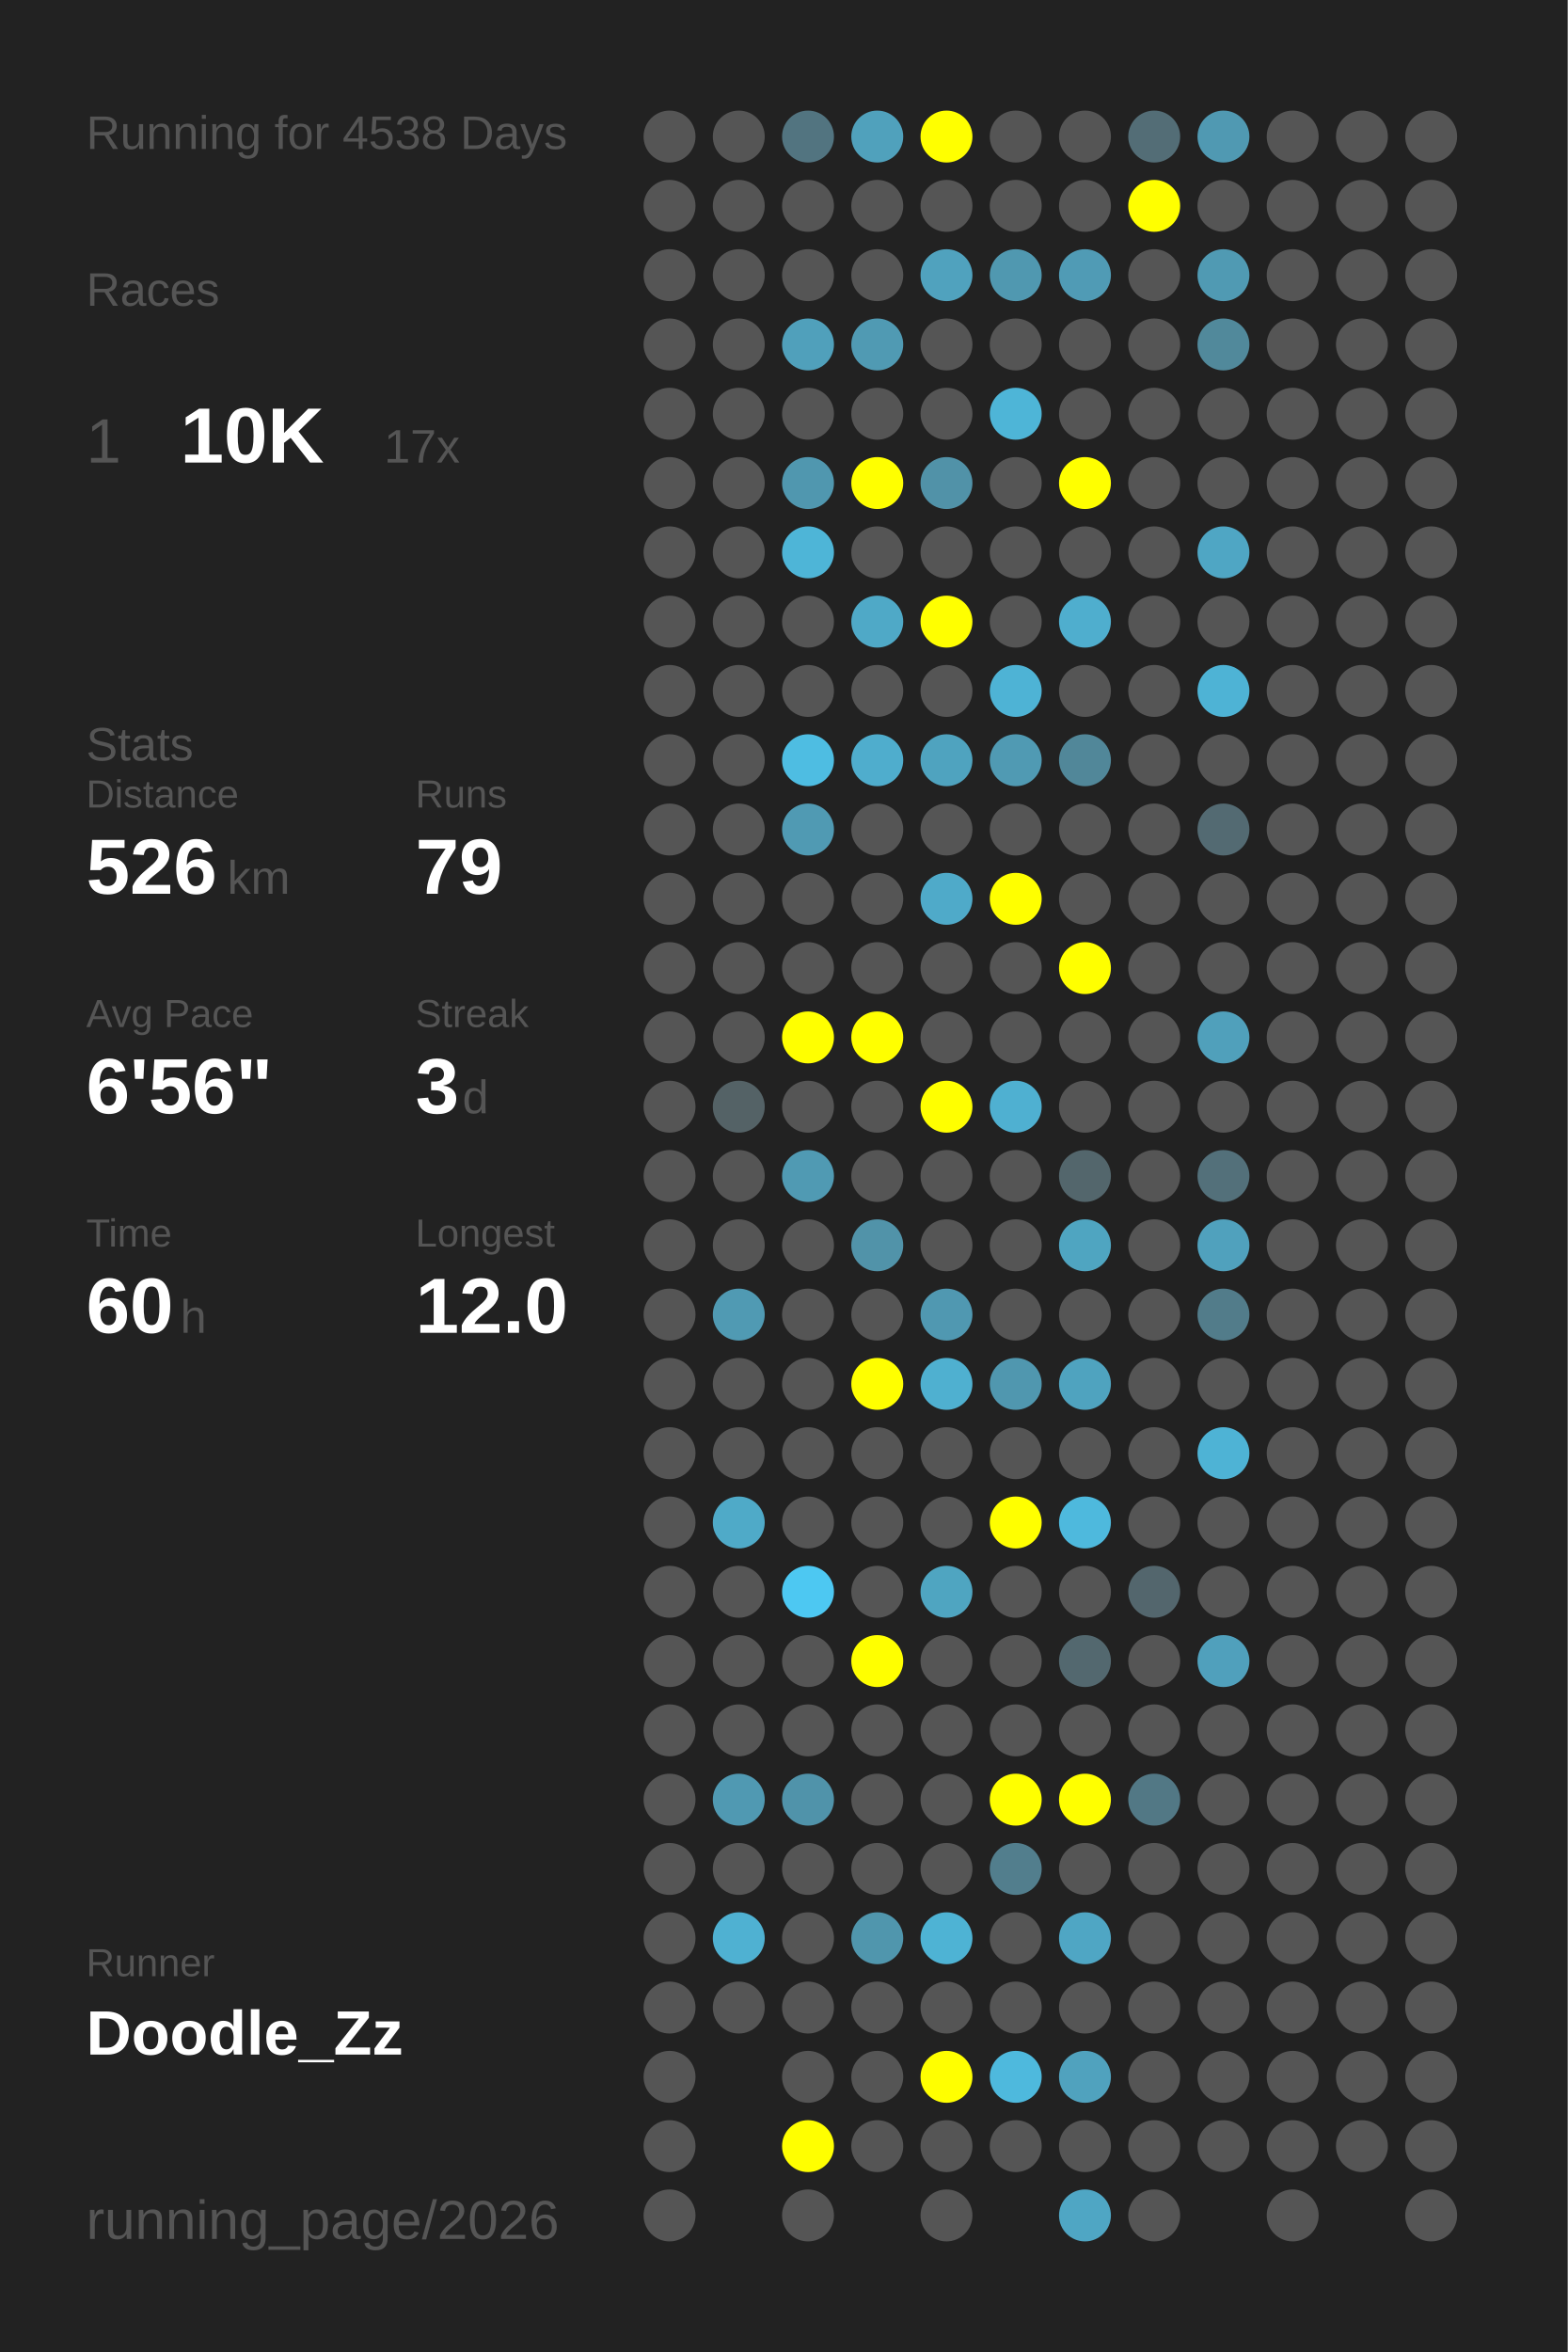
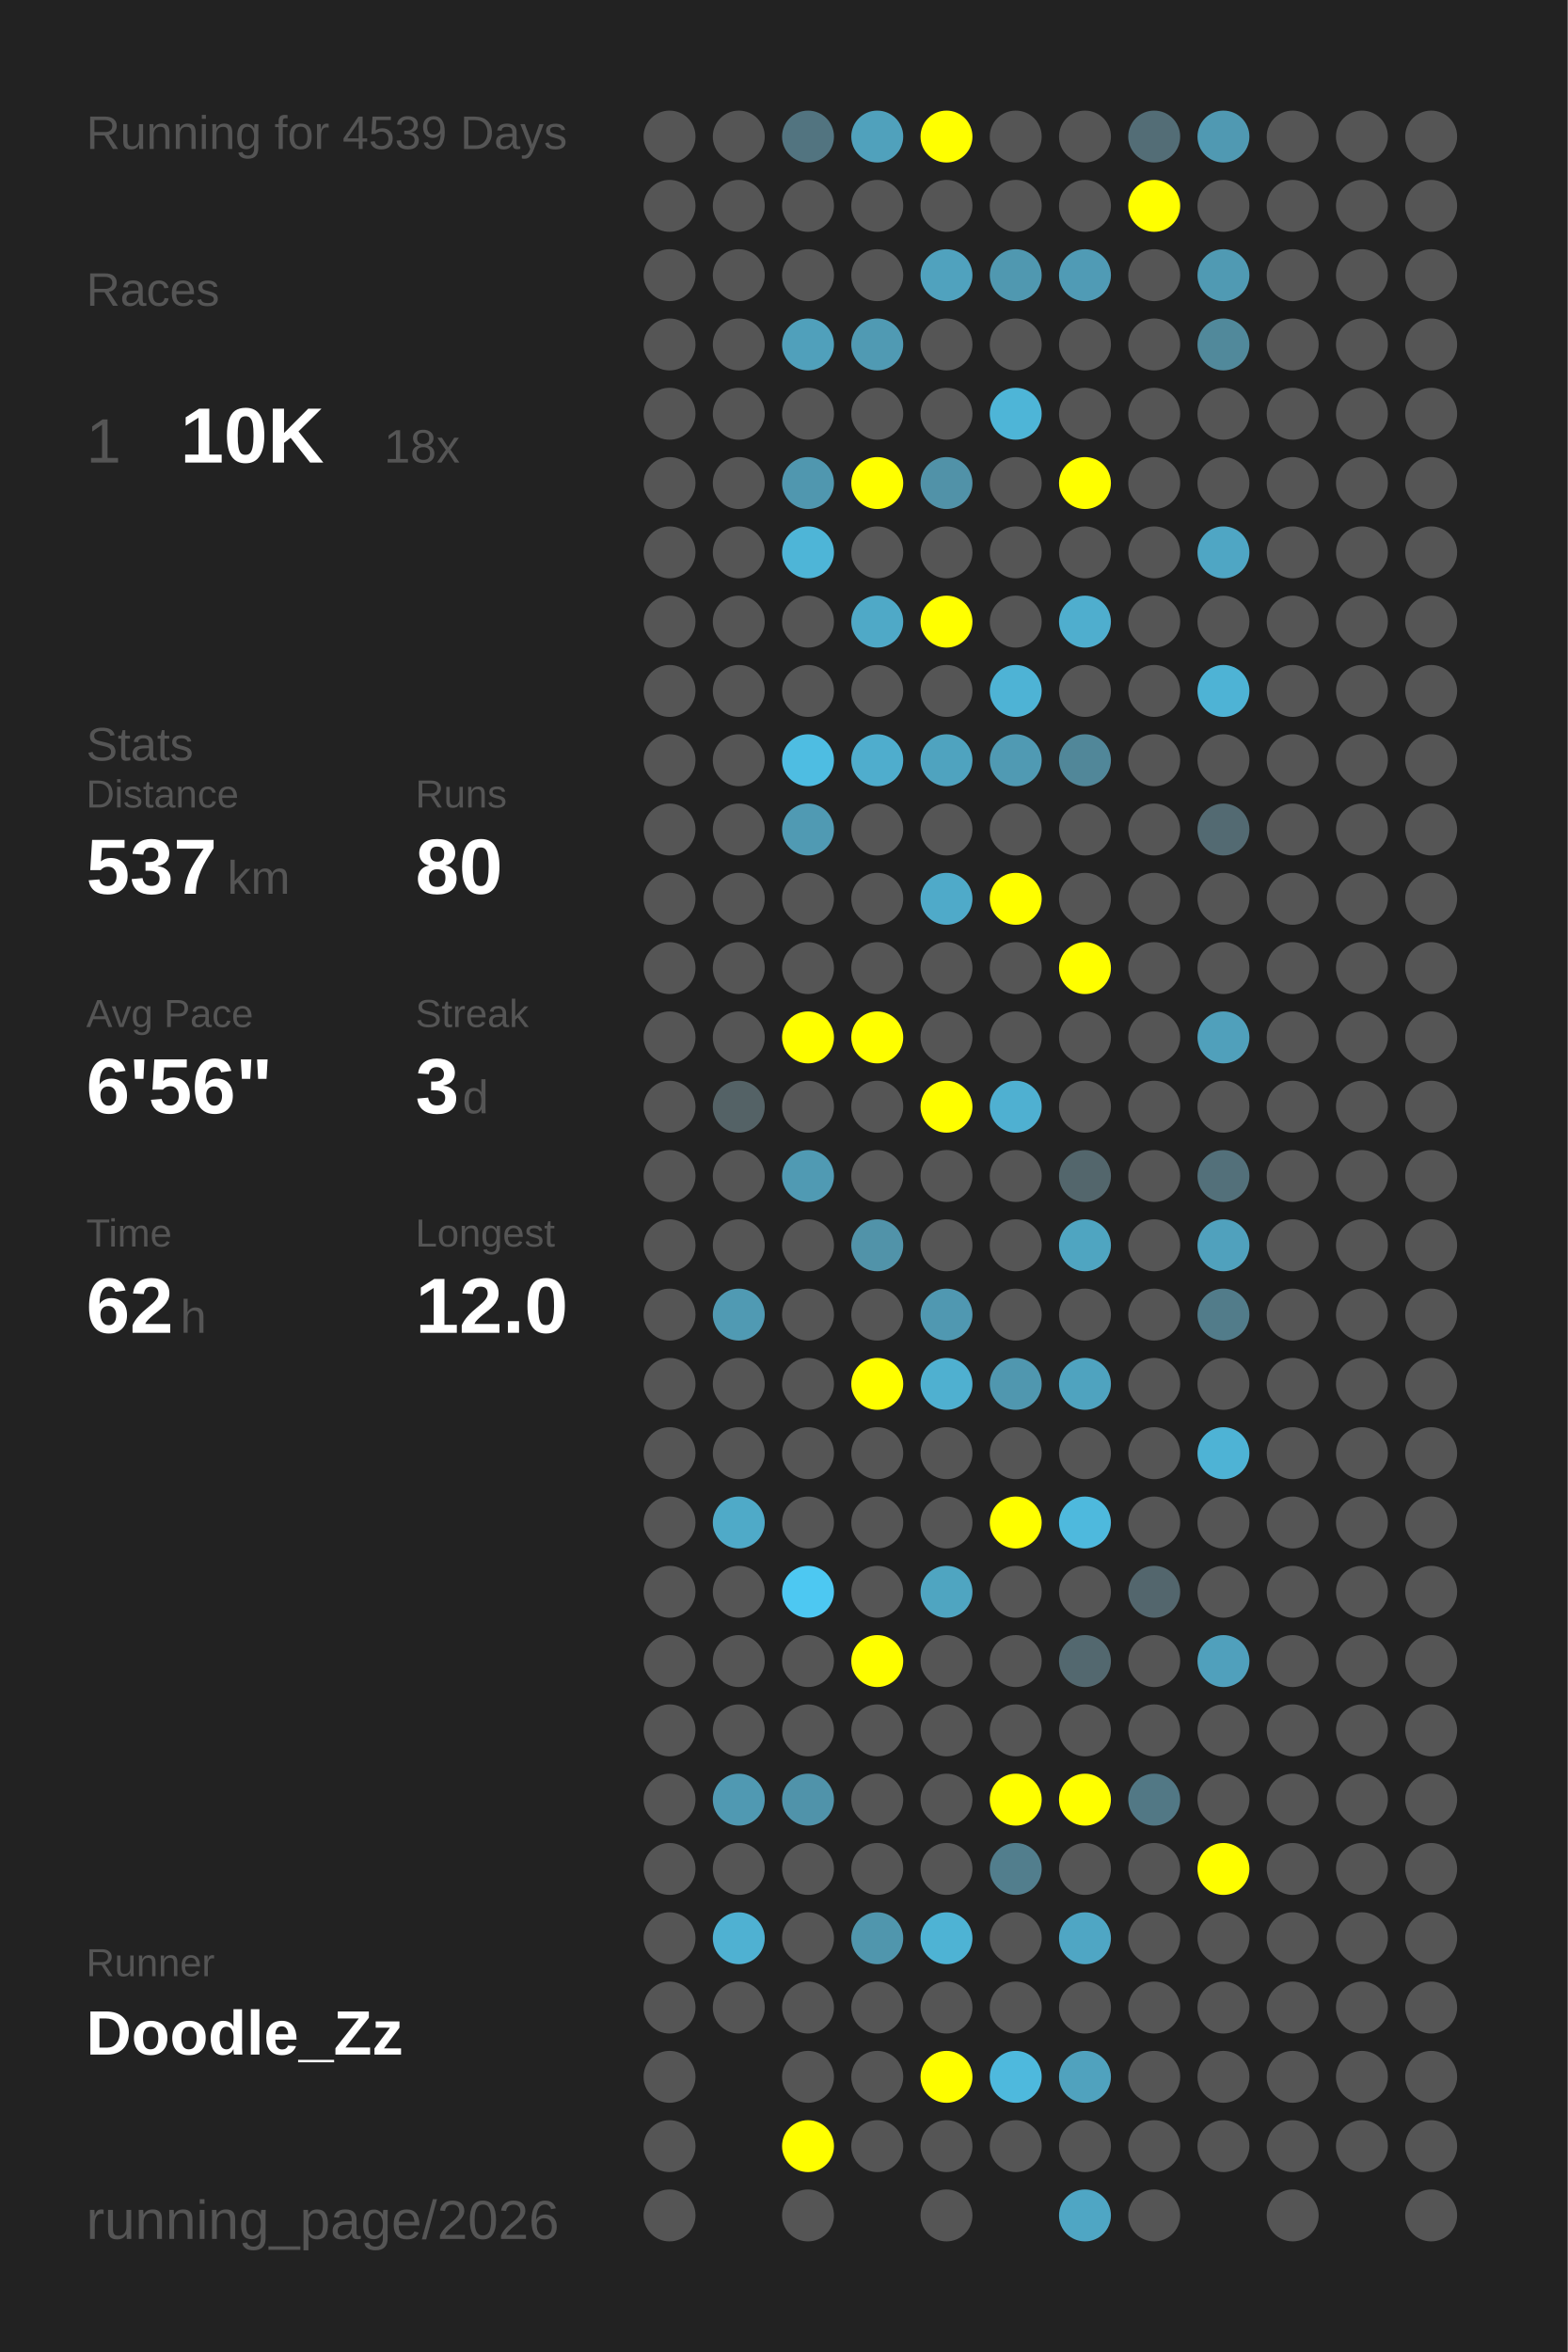
<svg xmlns="http://www.w3.org/2000/svg" baseProfile="full" height="300mm" version="1.1" viewBox="0,0,200,300" width="200mm">
  <defs />
  <rect fill="#222222" height="300" width="200" x="0" y="0" />
-   <text fill="#555555" style="font-size:6px; font-family:Arial;" x="11" y="19">Running for 4538 Days</text>
+   <text fill="#555555" style="font-size:6px; font-family:Arial;" x="11" y="19">Running for 4539 Days</text>
  <text fill="#555555" style="font-size:6px; font-family:Arial;" x="11" y="39">Races</text>
  <text fill="#555555" style="font-size:8px; font-family:Arial;" x="11" y="59">1</text>
  <text fill="#FFFFFF" style="font-size:10px; font-family:Arial; font-weight:bold;" x="23" y="59">10K</text>
-   <text fill="#555555" style="font-size:6px; font-family:Arial;" x="49" y="59">17x</text>
+   <text fill="#555555" style="font-size:6px; font-family:Arial;" x="49" y="59">18x</text>
  <text fill="#555555" style="font-size:6px; font-family:Arial;" x="11" y="97">Stats</text>
  <text fill="#555555" style="font-size:5px; font-family:Arial;" x="11" y="103">Distance</text>
-   <text fill="#FFFFFF" style="font-size:10px; font-family:Arial; font-weight:bold;" x="11" y="114">526</text>
+   <text fill="#FFFFFF" style="font-size:10px; font-family:Arial; font-weight:bold;" x="11" y="114">537</text>
  <text fill="#555555" style="font-size:6px; font-family:Arial;" x="29" y="114">km</text>
  <text fill="#555555" style="font-size:5px; font-family:Arial;" x="53" y="103">Runs</text>
-   <text fill="#FFFFFF" style="font-size:10px; font-family:Arial; font-weight:bold;" x="53" y="114">79</text>
+   <text fill="#FFFFFF" style="font-size:10px; font-family:Arial; font-weight:bold;" x="53" y="114">80</text>
  <text fill="#555555" style="font-size:5px; font-family:Arial;" x="11" y="131">Avg Pace</text>
  <text fill="#FFFFFF" style="font-size:10px; font-family:Arial; font-weight:bold;" x="11" y="142">6'56"</text>
  <text fill="#555555" style="font-size:5px; font-family:Arial;" x="53" y="131">Streak</text>
  <text fill="#FFFFFF" style="font-size:10px; font-family:Arial; font-weight:bold;" x="53" y="142">3</text>
  <text fill="#555555" style="font-size:6px; font-family:Arial;" x="59" y="142">d</text>
  <text fill="#555555" style="font-size:5px; font-family:Arial;" x="11" y="159">Time</text>
-   <text fill="#FFFFFF" style="font-size:10px; font-family:Arial; font-weight:bold;" x="11" y="170">60</text>
+   <text fill="#FFFFFF" style="font-size:10px; font-family:Arial; font-weight:bold;" x="11" y="170">62</text>
  <text fill="#555555" style="font-size:6px; font-family:Arial;" x="23" y="170">h</text>
  <text fill="#555555" style="font-size:5px; font-family:Arial;" x="53" y="159">Longest</text>
  <text fill="#FFFFFF" style="font-size:10px; font-family:Arial; font-weight:bold;" x="53" y="170">12.0</text>
  <text fill="#555555" style="font-size:5px; font-family:Arial;" x="11" y="252.065">Runner</text>
  <text fill="#FFFFFF" style="font-size:8px; font-family:Arial; font-weight:bold;" x="11" y="262.065">Doodle_Zz</text>
  <text fill="#555555" style="font-size:7px; font-family:Arial;" x="11" y="285.581">running_page/2026</text>
  <circle cx="85.417" cy="17.419" fill="#555555" r="3.312" />
  <circle cx="85.417" cy="26.258" fill="#555555" r="3.312" />
  <circle cx="85.417" cy="35.097" fill="#555555" r="3.312" />
  <circle cx="85.417" cy="43.935" fill="#555555" r="3.312" />
  <circle cx="85.417" cy="52.774" fill="#555555" r="3.312" />
  <circle cx="85.417" cy="61.613" fill="#555555" r="3.312" />
  <circle cx="85.417" cy="70.452" fill="#555555" r="3.312" />
  <circle cx="85.417" cy="79.29" fill="#555555" r="3.312" />
  <circle cx="85.417" cy="88.129" fill="#555555" r="3.312" />
  <circle cx="85.417" cy="96.968" fill="#555555" r="3.312" />
  <circle cx="85.417" cy="105.806" fill="#555555" r="3.312" />
  <circle cx="85.417" cy="114.645" fill="#555555" r="3.312" />
  <circle cx="85.417" cy="123.484" fill="#555555" r="3.312" />
  <circle cx="85.417" cy="132.323" fill="#555555" r="3.312" />
  <circle cx="85.417" cy="141.161" fill="#555555" r="3.312" />
  <circle cx="85.417" cy="150" fill="#555555" r="3.312" />
  <circle cx="85.417" cy="158.839" fill="#555555" r="3.312" />
  <circle cx="85.417" cy="167.677" fill="#555555" r="3.312" />
  <circle cx="85.417" cy="176.516" fill="#555555" r="3.312" />
  <circle cx="85.417" cy="185.355" fill="#555555" r="3.312" />
  <circle cx="85.417" cy="194.194" fill="#555555" r="3.312" />
  <circle cx="85.417" cy="203.032" fill="#555555" r="3.312" />
  <circle cx="85.417" cy="211.871" fill="#555555" r="3.312" />
  <circle cx="85.417" cy="220.71" fill="#555555" r="3.312" />
  <circle cx="85.417" cy="229.548" fill="#555555" r="3.312" />
  <circle cx="85.417" cy="238.387" fill="#555555" r="3.312" />
  <circle cx="85.417" cy="247.226" fill="#555555" r="3.312" />
  <circle cx="85.417" cy="256.065" fill="#555555" r="3.312" />
  <circle cx="85.417" cy="264.903" fill="#555555" r="3.312" />
  <circle cx="85.417" cy="273.742" fill="#555555" r="3.312" />
  <circle cx="85.417" cy="282.581" fill="#555555" r="3.312" />
  <circle cx="94.25" cy="17.419" fill="#555555" r="3.312" />
  <circle cx="94.25" cy="26.258" fill="#555555" r="3.312" />
  <circle cx="94.25" cy="35.097" fill="#555555" r="3.312" />
  <circle cx="94.25" cy="43.935" fill="#555555" r="3.312" />
  <circle cx="94.25" cy="52.774" fill="#555555" r="3.312" />
  <circle cx="94.25" cy="61.613" fill="#555555" r="3.312" />
  <circle cx="94.25" cy="70.452" fill="#555555" r="3.312" />
  <circle cx="94.25" cy="79.29" fill="#555555" r="3.312" />
  <circle cx="94.25" cy="88.129" fill="#555555" r="3.312" />
  <circle cx="94.25" cy="96.968" fill="#555555" r="3.312" />
  <circle cx="94.25" cy="105.806" fill="#555555" r="3.312" />
  <circle cx="94.25" cy="114.645" fill="#555555" r="3.312" />
  <circle cx="94.25" cy="123.484" fill="#555555" r="3.312" />
  <circle cx="94.25" cy="132.323" fill="#555555" r="3.312" />
  <circle cx="94.25" cy="141.161" fill="#546266" r="3.312" />
  <circle cx="94.25" cy="150" fill="#555555" r="3.312" />
  <circle cx="94.25" cy="158.839" fill="#555555" r="3.312" />
  <circle cx="94.25" cy="167.677" fill="#509ab3" r="3.312" />
  <circle cx="94.25" cy="176.516" fill="#555555" r="3.312" />
  <circle cx="94.25" cy="185.355" fill="#555555" r="3.312" />
  <circle cx="94.25" cy="194.194" fill="#4faac8" r="3.312" />
  <circle cx="94.25" cy="203.032" fill="#555555" r="3.312" />
  <circle cx="94.25" cy="211.871" fill="#555555" r="3.312" />
  <circle cx="94.25" cy="220.71" fill="#555555" r="3.312" />
  <circle cx="94.25" cy="229.548" fill="#5099b2" r="3.312" />
  <circle cx="94.25" cy="238.387" fill="#555555" r="3.312" />
  <circle cx="94.25" cy="247.226" fill="#4fb1d2" r="3.312" />
  <circle cx="94.25" cy="256.065" fill="#555555" r="3.312" />
  <circle cx="103.083" cy="17.419" fill="#527480" r="3.312" />
  <circle cx="103.083" cy="26.258" fill="#555555" r="3.312" />
  <circle cx="103.083" cy="35.097" fill="#555555" r="3.312" />
  <circle cx="103.083" cy="43.935" fill="#50a0bb" r="3.312" />
  <circle cx="103.083" cy="52.774" fill="#555555" r="3.312" />
  <circle cx="103.083" cy="61.613" fill="#5097af" r="3.312" />
  <circle cx="103.083" cy="70.452" fill="#4eb5d7" r="3.312" />
  <circle cx="103.083" cy="79.29" fill="#555555" r="3.312" />
  <circle cx="103.083" cy="88.129" fill="#555555" r="3.312" />
  <circle cx="103.083" cy="96.968" fill="#4ebde2" r="3.312" />
  <circle cx="103.083" cy="105.806" fill="#509ab3" r="3.312" />
  <circle cx="103.083" cy="114.645" fill="#555555" r="3.312" />
  <circle cx="103.083" cy="123.484" fill="#555555" r="3.312" />
  <circle cx="103.083" cy="132.323" fill="#FFFF00" r="3.312" />
  <circle cx="103.083" cy="141.161" fill="#555555" r="3.312" />
  <circle cx="103.083" cy="150" fill="#509ab3" r="3.312" />
  <circle cx="103.083" cy="158.839" fill="#555555" r="3.312" />
  <circle cx="103.083" cy="167.677" fill="#555555" r="3.312" />
  <circle cx="103.083" cy="176.516" fill="#555555" r="3.312" />
  <circle cx="103.083" cy="185.355" fill="#555555" r="3.312" />
  <circle cx="103.083" cy="194.194" fill="#555555" r="3.312" />
  <circle cx="103.083" cy="203.032" fill="#4dc8f2" r="3.312" />
  <circle cx="103.083" cy="211.871" fill="#555555" r="3.312" />
  <circle cx="103.083" cy="220.71" fill="#555555" r="3.312" />
  <circle cx="103.083" cy="229.548" fill="#5093aa" r="3.312" />
  <circle cx="103.083" cy="238.387" fill="#555555" r="3.312" />
  <circle cx="103.083" cy="247.226" fill="#555555" r="3.312" />
  <circle cx="103.083" cy="256.065" fill="#555555" r="3.312" />
  <circle cx="103.083" cy="264.903" fill="#555555" r="3.312" />
  <circle cx="103.083" cy="273.742" fill="#FFFF00" r="3.312" />
  <circle cx="103.083" cy="282.581" fill="#555555" r="3.312" />
  <circle cx="111.917" cy="17.419" fill="#50a1bc" r="3.312" />
  <circle cx="111.917" cy="26.258" fill="#555555" r="3.312" />
  <circle cx="111.917" cy="35.097" fill="#555555" r="3.312" />
  <circle cx="111.917" cy="43.935" fill="#509ab3" r="3.312" />
  <circle cx="111.917" cy="52.774" fill="#555555" r="3.312" />
  <circle cx="111.917" cy="61.613" fill="#FFFF00" r="3.312" />
  <circle cx="111.917" cy="70.452" fill="#555555" r="3.312" />
  <circle cx="111.917" cy="79.29" fill="#4fa9c7" r="3.312" />
  <circle cx="111.917" cy="88.129" fill="#555555" r="3.312" />
  <circle cx="111.917" cy="96.968" fill="#4fadcd" r="3.312" />
  <circle cx="111.917" cy="105.806" fill="#555555" r="3.312" />
  <circle cx="111.917" cy="114.645" fill="#555555" r="3.312" />
  <circle cx="111.917" cy="123.484" fill="#555555" r="3.312" />
  <circle cx="111.917" cy="132.323" fill="#FFFF00" r="3.312" />
  <circle cx="111.917" cy="141.161" fill="#555555" r="3.312" />
  <circle cx="111.917" cy="150" fill="#555555" r="3.312" />
  <circle cx="111.917" cy="158.839" fill="#5193a9" r="3.312" />
  <circle cx="111.917" cy="167.677" fill="#555555" r="3.312" />
  <circle cx="111.917" cy="176.516" fill="#FFFF00" r="3.312" />
  <circle cx="111.917" cy="185.355" fill="#555555" r="3.312" />
  <circle cx="111.917" cy="194.194" fill="#555555" r="3.312" />
  <circle cx="111.917" cy="203.032" fill="#555555" r="3.312" />
  <circle cx="111.917" cy="211.871" fill="#FFFF00" r="3.312" />
  <circle cx="111.917" cy="220.71" fill="#555555" r="3.312" />
  <circle cx="111.917" cy="229.548" fill="#555555" r="3.312" />
  <circle cx="111.917" cy="238.387" fill="#555555" r="3.312" />
  <circle cx="111.917" cy="247.226" fill="#5096ad" r="3.312" />
  <circle cx="111.917" cy="256.065" fill="#555555" r="3.312" />
  <circle cx="111.917" cy="264.903" fill="#555555" r="3.312" />
  <circle cx="111.917" cy="273.742" fill="#555555" r="3.312" />
  <circle cx="120.75" cy="17.419" fill="#FFFF00" r="3.312" />
  <circle cx="120.75" cy="26.258" fill="#555555" r="3.312" />
  <circle cx="120.75" cy="35.097" fill="#50a2be" r="3.312" />
  <circle cx="120.75" cy="43.935" fill="#555555" r="3.312" />
  <circle cx="120.75" cy="52.774" fill="#555555" r="3.312" />
  <circle cx="120.75" cy="61.613" fill="#5192a8" r="3.312" />
  <circle cx="120.75" cy="70.452" fill="#555555" r="3.312" />
  <circle cx="120.75" cy="79.29" fill="#FFFF00" r="3.312" />
  <circle cx="120.75" cy="88.129" fill="#555555" r="3.312" />
  <circle cx="120.75" cy="96.968" fill="#4fa3bf" r="3.312" />
  <circle cx="120.75" cy="105.806" fill="#555555" r="3.312" />
  <circle cx="120.75" cy="114.645" fill="#4faac9" r="3.312" />
  <circle cx="120.75" cy="123.484" fill="#555555" r="3.312" />
  <circle cx="120.75" cy="132.323" fill="#555555" r="3.312" />
  <circle cx="120.75" cy="141.161" fill="#FFFF00" r="3.312" />
  <circle cx="120.75" cy="150" fill="#555555" r="3.312" />
  <circle cx="120.75" cy="158.839" fill="#555555" r="3.312" />
  <circle cx="120.75" cy="167.677" fill="#5098b1" r="3.312" />
  <circle cx="120.75" cy="176.516" fill="#4fb0d0" r="3.312" />
  <circle cx="120.75" cy="185.355" fill="#555555" r="3.312" />
  <circle cx="120.75" cy="194.194" fill="#555555" r="3.312" />
  <circle cx="120.75" cy="203.032" fill="#4fa5c1" r="3.312" />
  <circle cx="120.75" cy="211.871" fill="#555555" r="3.312" />
  <circle cx="120.75" cy="220.71" fill="#555555" r="3.312" />
  <circle cx="120.75" cy="229.548" fill="#555555" r="3.312" />
  <circle cx="120.75" cy="238.387" fill="#555555" r="3.312" />
  <circle cx="120.75" cy="247.226" fill="#4eb3d4" r="3.312" />
  <circle cx="120.75" cy="256.065" fill="#555555" r="3.312" />
  <circle cx="120.75" cy="264.903" fill="#FFFF00" r="3.312" />
  <circle cx="120.75" cy="273.742" fill="#555555" r="3.312" />
  <circle cx="120.75" cy="282.581" fill="#555555" r="3.312" />
  <circle cx="129.583" cy="17.419" fill="#555555" r="3.312" />
  <circle cx="129.583" cy="26.258" fill="#555555" r="3.312" />
  <circle cx="129.583" cy="35.097" fill="#5098b0" r="3.312" />
  <circle cx="129.583" cy="43.935" fill="#555555" r="3.312" />
  <circle cx="129.583" cy="52.774" fill="#4eb5d7" r="3.312" />
  <circle cx="129.583" cy="61.613" fill="#555555" r="3.312" />
  <circle cx="129.583" cy="70.452" fill="#555555" r="3.312" />
  <circle cx="129.583" cy="79.29" fill="#555555" r="3.312" />
  <circle cx="129.583" cy="88.129" fill="#4eb3d5" r="3.312" />
  <circle cx="129.583" cy="96.968" fill="#509ab3" r="3.312" />
  <circle cx="129.583" cy="105.806" fill="#555555" r="3.312" />
  <circle cx="129.583" cy="114.645" fill="#FFFF00" r="3.312" />
  <circle cx="129.583" cy="123.484" fill="#555555" r="3.312" />
  <circle cx="129.583" cy="132.323" fill="#555555" r="3.312" />
  <circle cx="129.583" cy="141.161" fill="#4fb0d1" r="3.312" />
  <circle cx="129.583" cy="150" fill="#555555" r="3.312" />
  <circle cx="129.583" cy="158.839" fill="#555555" r="3.312" />
  <circle cx="129.583" cy="167.677" fill="#555555" r="3.312" />
  <circle cx="129.583" cy="176.516" fill="#5097af" r="3.312" />
  <circle cx="129.583" cy="185.355" fill="#555555" r="3.312" />
  <circle cx="129.583" cy="194.194" fill="#FFFF00" r="3.312" />
  <circle cx="129.583" cy="203.032" fill="#555555" r="3.312" />
  <circle cx="129.583" cy="211.871" fill="#555555" r="3.312" />
  <circle cx="129.583" cy="220.71" fill="#555555" r="3.312" />
  <circle cx="129.583" cy="229.548" fill="#FFFF00" r="3.312" />
  <circle cx="129.583" cy="238.387" fill="#527e8d" r="3.312" />
  <circle cx="129.583" cy="247.226" fill="#555555" r="3.312" />
  <circle cx="129.583" cy="256.065" fill="#555555" r="3.312" />
  <circle cx="129.583" cy="264.903" fill="#4eb9dd" r="3.312" />
  <circle cx="129.583" cy="273.742" fill="#555555" r="3.312" />
  <circle cx="138.417" cy="17.419" fill="#555555" r="3.312" />
  <circle cx="138.417" cy="26.258" fill="#555555" r="3.312" />
  <circle cx="138.417" cy="35.097" fill="#509bb5" r="3.312" />
  <circle cx="138.417" cy="43.935" fill="#555555" r="3.312" />
  <circle cx="138.417" cy="52.774" fill="#555555" r="3.312" />
  <circle cx="138.417" cy="61.613" fill="#FFFF00" r="3.312" />
  <circle cx="138.417" cy="70.452" fill="#555555" r="3.312" />
  <circle cx="138.417" cy="79.29" fill="#4faece" r="3.312" />
  <circle cx="138.417" cy="88.129" fill="#555555" r="3.312" />
  <circle cx="138.417" cy="96.968" fill="#518799" r="3.312" />
  <circle cx="138.417" cy="105.806" fill="#555555" r="3.312" />
  <circle cx="138.417" cy="114.645" fill="#555555" r="3.312" />
  <circle cx="138.417" cy="123.484" fill="#FFFF00" r="3.312" />
  <circle cx="138.417" cy="132.323" fill="#555555" r="3.312" />
  <circle cx="138.417" cy="141.161" fill="#555555" r="3.312" />
  <circle cx="138.417" cy="150" fill="#53666c" r="3.312" />
  <circle cx="138.417" cy="158.839" fill="#4fa5c1" r="3.312" />
  <circle cx="138.417" cy="167.677" fill="#555555" r="3.312" />
  <circle cx="138.417" cy="176.516" fill="#4fa3bf" r="3.312" />
  <circle cx="138.417" cy="185.355" fill="#555555" r="3.312" />
  <circle cx="138.417" cy="194.194" fill="#4eb9dd" r="3.312" />
  <circle cx="138.417" cy="203.032" fill="#555555" r="3.312" />
  <circle cx="138.417" cy="211.871" fill="#53686f" r="3.312" />
  <circle cx="138.417" cy="220.71" fill="#555555" r="3.312" />
  <circle cx="138.417" cy="229.548" fill="#FFFF00" r="3.312" />
  <circle cx="138.417" cy="238.387" fill="#555555" r="3.312" />
  <circle cx="138.417" cy="247.226" fill="#4fa6c4" r="3.312" />
  <circle cx="138.417" cy="256.065" fill="#555555" r="3.312" />
  <circle cx="138.417" cy="264.903" fill="#50a2be" r="3.312" />
  <circle cx="138.417" cy="273.742" fill="#555555" r="3.312" />
  <circle cx="138.417" cy="282.581" fill="#4fa6c4" r="3.312" />
  <circle cx="147.25" cy="17.419" fill="#536d76" r="3.312" />
  <circle cx="147.25" cy="26.258" fill="#FFFF00" r="3.312" />
  <circle cx="147.25" cy="35.097" fill="#555555" r="3.312" />
  <circle cx="147.25" cy="43.935" fill="#555555" r="3.312" />
  <circle cx="147.25" cy="52.774" fill="#555555" r="3.312" />
  <circle cx="147.25" cy="61.613" fill="#555555" r="3.312" />
  <circle cx="147.25" cy="70.452" fill="#555555" r="3.312" />
  <circle cx="147.25" cy="79.29" fill="#555555" r="3.312" />
  <circle cx="147.25" cy="88.129" fill="#555555" r="3.312" />
  <circle cx="147.25" cy="96.968" fill="#555555" r="3.312" />
  <circle cx="147.25" cy="105.806" fill="#555555" r="3.312" />
  <circle cx="147.25" cy="114.645" fill="#555555" r="3.312" />
  <circle cx="147.25" cy="123.484" fill="#555555" r="3.312" />
  <circle cx="147.25" cy="132.323" fill="#555555" r="3.312" />
  <circle cx="147.25" cy="141.161" fill="#555555" r="3.312" />
  <circle cx="147.25" cy="150" fill="#555555" r="3.312" />
  <circle cx="147.25" cy="158.839" fill="#555555" r="3.312" />
  <circle cx="147.25" cy="167.677" fill="#555555" r="3.312" />
  <circle cx="147.25" cy="176.516" fill="#555555" r="3.312" />
  <circle cx="147.25" cy="185.355" fill="#555555" r="3.312" />
  <circle cx="147.25" cy="194.194" fill="#555555" r="3.312" />
  <circle cx="147.25" cy="203.032" fill="#53666d" r="3.312" />
  <circle cx="147.25" cy="211.871" fill="#555555" r="3.312" />
  <circle cx="147.25" cy="220.71" fill="#555555" r="3.312" />
  <circle cx="147.25" cy="229.548" fill="#527885" r="3.312" />
  <circle cx="147.25" cy="238.387" fill="#555555" r="3.312" />
  <circle cx="147.25" cy="247.226" fill="#555555" r="3.312" />
  <circle cx="147.25" cy="256.065" fill="#555555" r="3.312" />
  <circle cx="147.25" cy="264.903" fill="#555555" r="3.312" />
  <circle cx="147.25" cy="273.742" fill="#555555" r="3.312" />
  <circle cx="147.25" cy="282.581" fill="#555555" r="3.312" />
  <circle cx="156.083" cy="17.419" fill="#5099b2" r="3.312" />
  <circle cx="156.083" cy="26.258" fill="#555555" r="3.312" />
  <circle cx="156.083" cy="35.097" fill="#509ab3" r="3.312" />
  <circle cx="156.083" cy="43.935" fill="#51899b" r="3.312" />
  <circle cx="156.083" cy="52.774" fill="#555555" r="3.312" />
  <circle cx="156.083" cy="61.613" fill="#555555" r="3.312" />
  <circle cx="156.083" cy="70.452" fill="#4fa6c4" r="3.312" />
  <circle cx="156.083" cy="79.29" fill="#555555" r="3.312" />
  <circle cx="156.083" cy="88.129" fill="#4eb3d5" r="3.312" />
  <circle cx="156.083" cy="96.968" fill="#555555" r="3.312" />
  <circle cx="156.083" cy="105.806" fill="#536a72" r="3.312" />
  <circle cx="156.083" cy="114.645" fill="#555555" r="3.312" />
  <circle cx="156.083" cy="123.484" fill="#555555" r="3.312" />
  <circle cx="156.083" cy="132.323" fill="#50a0bb" r="3.312" />
  <circle cx="156.083" cy="141.161" fill="#555555" r="3.312" />
  <circle cx="156.083" cy="150" fill="#53707a" r="3.312" />
  <circle cx="156.083" cy="158.839" fill="#50a1bd" r="3.312" />
  <circle cx="156.083" cy="167.677" fill="#527c8a" r="3.312" />
  <circle cx="156.083" cy="176.516" fill="#555555" r="3.312" />
  <circle cx="156.083" cy="185.355" fill="#4eb3d5" r="3.312" />
  <circle cx="156.083" cy="194.194" fill="#555555" r="3.312" />
  <circle cx="156.083" cy="203.032" fill="#555555" r="3.312" />
  <circle cx="156.083" cy="211.871" fill="#50a0bc" r="3.312" />
  <circle cx="156.083" cy="220.71" fill="#555555" r="3.312" />
  <circle cx="156.083" cy="229.548" fill="#555555" r="3.312" />
-   <circle cx="156.083" cy="238.387" fill="#555555" r="3.312" />
+   <circle cx="156.083" cy="238.387" fill="#FFFF00" r="3.312" />
  <circle cx="156.083" cy="247.226" fill="#555555" r="3.312" />
  <circle cx="156.083" cy="256.065" fill="#555555" r="3.312" />
  <circle cx="156.083" cy="264.903" fill="#555555" r="3.312" />
  <circle cx="156.083" cy="273.742" fill="#555555" r="3.312" />
  <circle cx="164.917" cy="17.419" fill="#555555" r="3.312" />
  <circle cx="164.917" cy="26.258" fill="#555555" r="3.312" />
  <circle cx="164.917" cy="35.097" fill="#555555" r="3.312" />
  <circle cx="164.917" cy="43.935" fill="#555555" r="3.312" />
  <circle cx="164.917" cy="52.774" fill="#555555" r="3.312" />
  <circle cx="164.917" cy="61.613" fill="#555555" r="3.312" />
  <circle cx="164.917" cy="70.452" fill="#555555" r="3.312" />
  <circle cx="164.917" cy="79.29" fill="#555555" r="3.312" />
  <circle cx="164.917" cy="88.129" fill="#555555" r="3.312" />
  <circle cx="164.917" cy="96.968" fill="#555555" r="3.312" />
  <circle cx="164.917" cy="105.806" fill="#555555" r="3.312" />
  <circle cx="164.917" cy="114.645" fill="#555555" r="3.312" />
  <circle cx="164.917" cy="123.484" fill="#555555" r="3.312" />
  <circle cx="164.917" cy="132.323" fill="#555555" r="3.312" />
  <circle cx="164.917" cy="141.161" fill="#555555" r="3.312" />
  <circle cx="164.917" cy="150" fill="#555555" r="3.312" />
  <circle cx="164.917" cy="158.839" fill="#555555" r="3.312" />
  <circle cx="164.917" cy="167.677" fill="#555555" r="3.312" />
  <circle cx="164.917" cy="176.516" fill="#555555" r="3.312" />
  <circle cx="164.917" cy="185.355" fill="#555555" r="3.312" />
  <circle cx="164.917" cy="194.194" fill="#555555" r="3.312" />
  <circle cx="164.917" cy="203.032" fill="#555555" r="3.312" />
  <circle cx="164.917" cy="211.871" fill="#555555" r="3.312" />
  <circle cx="164.917" cy="220.71" fill="#555555" r="3.312" />
  <circle cx="164.917" cy="229.548" fill="#555555" r="3.312" />
  <circle cx="164.917" cy="238.387" fill="#555555" r="3.312" />
  <circle cx="164.917" cy="247.226" fill="#555555" r="3.312" />
  <circle cx="164.917" cy="256.065" fill="#555555" r="3.312" />
  <circle cx="164.917" cy="264.903" fill="#555555" r="3.312" />
  <circle cx="164.917" cy="273.742" fill="#555555" r="3.312" />
  <circle cx="164.917" cy="282.581" fill="#555555" r="3.312" />
  <circle cx="173.75" cy="17.419" fill="#555555" r="3.312" />
  <circle cx="173.75" cy="26.258" fill="#555555" r="3.312" />
  <circle cx="173.75" cy="35.097" fill="#555555" r="3.312" />
  <circle cx="173.75" cy="43.935" fill="#555555" r="3.312" />
  <circle cx="173.75" cy="52.774" fill="#555555" r="3.312" />
  <circle cx="173.75" cy="61.613" fill="#555555" r="3.312" />
  <circle cx="173.75" cy="70.452" fill="#555555" r="3.312" />
  <circle cx="173.75" cy="79.29" fill="#555555" r="3.312" />
  <circle cx="173.75" cy="88.129" fill="#555555" r="3.312" />
  <circle cx="173.75" cy="96.968" fill="#555555" r="3.312" />
  <circle cx="173.75" cy="105.806" fill="#555555" r="3.312" />
  <circle cx="173.75" cy="114.645" fill="#555555" r="3.312" />
  <circle cx="173.75" cy="123.484" fill="#555555" r="3.312" />
  <circle cx="173.75" cy="132.323" fill="#555555" r="3.312" />
  <circle cx="173.75" cy="141.161" fill="#555555" r="3.312" />
  <circle cx="173.75" cy="150" fill="#555555" r="3.312" />
  <circle cx="173.75" cy="158.839" fill="#555555" r="3.312" />
  <circle cx="173.75" cy="167.677" fill="#555555" r="3.312" />
  <circle cx="173.75" cy="176.516" fill="#555555" r="3.312" />
  <circle cx="173.75" cy="185.355" fill="#555555" r="3.312" />
  <circle cx="173.75" cy="194.194" fill="#555555" r="3.312" />
  <circle cx="173.75" cy="203.032" fill="#555555" r="3.312" />
  <circle cx="173.75" cy="211.871" fill="#555555" r="3.312" />
  <circle cx="173.75" cy="220.71" fill="#555555" r="3.312" />
  <circle cx="173.75" cy="229.548" fill="#555555" r="3.312" />
  <circle cx="173.75" cy="238.387" fill="#555555" r="3.312" />
  <circle cx="173.75" cy="247.226" fill="#555555" r="3.312" />
  <circle cx="173.75" cy="256.065" fill="#555555" r="3.312" />
  <circle cx="173.75" cy="264.903" fill="#555555" r="3.312" />
  <circle cx="173.75" cy="273.742" fill="#555555" r="3.312" />
  <circle cx="182.583" cy="17.419" fill="#555555" r="3.312" />
  <circle cx="182.583" cy="26.258" fill="#555555" r="3.312" />
  <circle cx="182.583" cy="35.097" fill="#555555" r="3.312" />
  <circle cx="182.583" cy="43.935" fill="#555555" r="3.312" />
  <circle cx="182.583" cy="52.774" fill="#555555" r="3.312" />
  <circle cx="182.583" cy="61.613" fill="#555555" r="3.312" />
  <circle cx="182.583" cy="70.452" fill="#555555" r="3.312" />
  <circle cx="182.583" cy="79.29" fill="#555555" r="3.312" />
  <circle cx="182.583" cy="88.129" fill="#555555" r="3.312" />
  <circle cx="182.583" cy="96.968" fill="#555555" r="3.312" />
  <circle cx="182.583" cy="105.806" fill="#555555" r="3.312" />
  <circle cx="182.583" cy="114.645" fill="#555555" r="3.312" />
  <circle cx="182.583" cy="123.484" fill="#555555" r="3.312" />
  <circle cx="182.583" cy="132.323" fill="#555555" r="3.312" />
  <circle cx="182.583" cy="141.161" fill="#555555" r="3.312" />
  <circle cx="182.583" cy="150" fill="#555555" r="3.312" />
  <circle cx="182.583" cy="158.839" fill="#555555" r="3.312" />
  <circle cx="182.583" cy="167.677" fill="#555555" r="3.312" />
  <circle cx="182.583" cy="176.516" fill="#555555" r="3.312" />
  <circle cx="182.583" cy="185.355" fill="#555555" r="3.312" />
  <circle cx="182.583" cy="194.194" fill="#555555" r="3.312" />
  <circle cx="182.583" cy="203.032" fill="#555555" r="3.312" />
  <circle cx="182.583" cy="211.871" fill="#555555" r="3.312" />
  <circle cx="182.583" cy="220.71" fill="#555555" r="3.312" />
  <circle cx="182.583" cy="229.548" fill="#555555" r="3.312" />
  <circle cx="182.583" cy="238.387" fill="#555555" r="3.312" />
  <circle cx="182.583" cy="247.226" fill="#555555" r="3.312" />
  <circle cx="182.583" cy="256.065" fill="#555555" r="3.312" />
  <circle cx="182.583" cy="264.903" fill="#555555" r="3.312" />
  <circle cx="182.583" cy="273.742" fill="#555555" r="3.312" />
  <circle cx="182.583" cy="282.581" fill="#555555" r="3.312" />
</svg>
